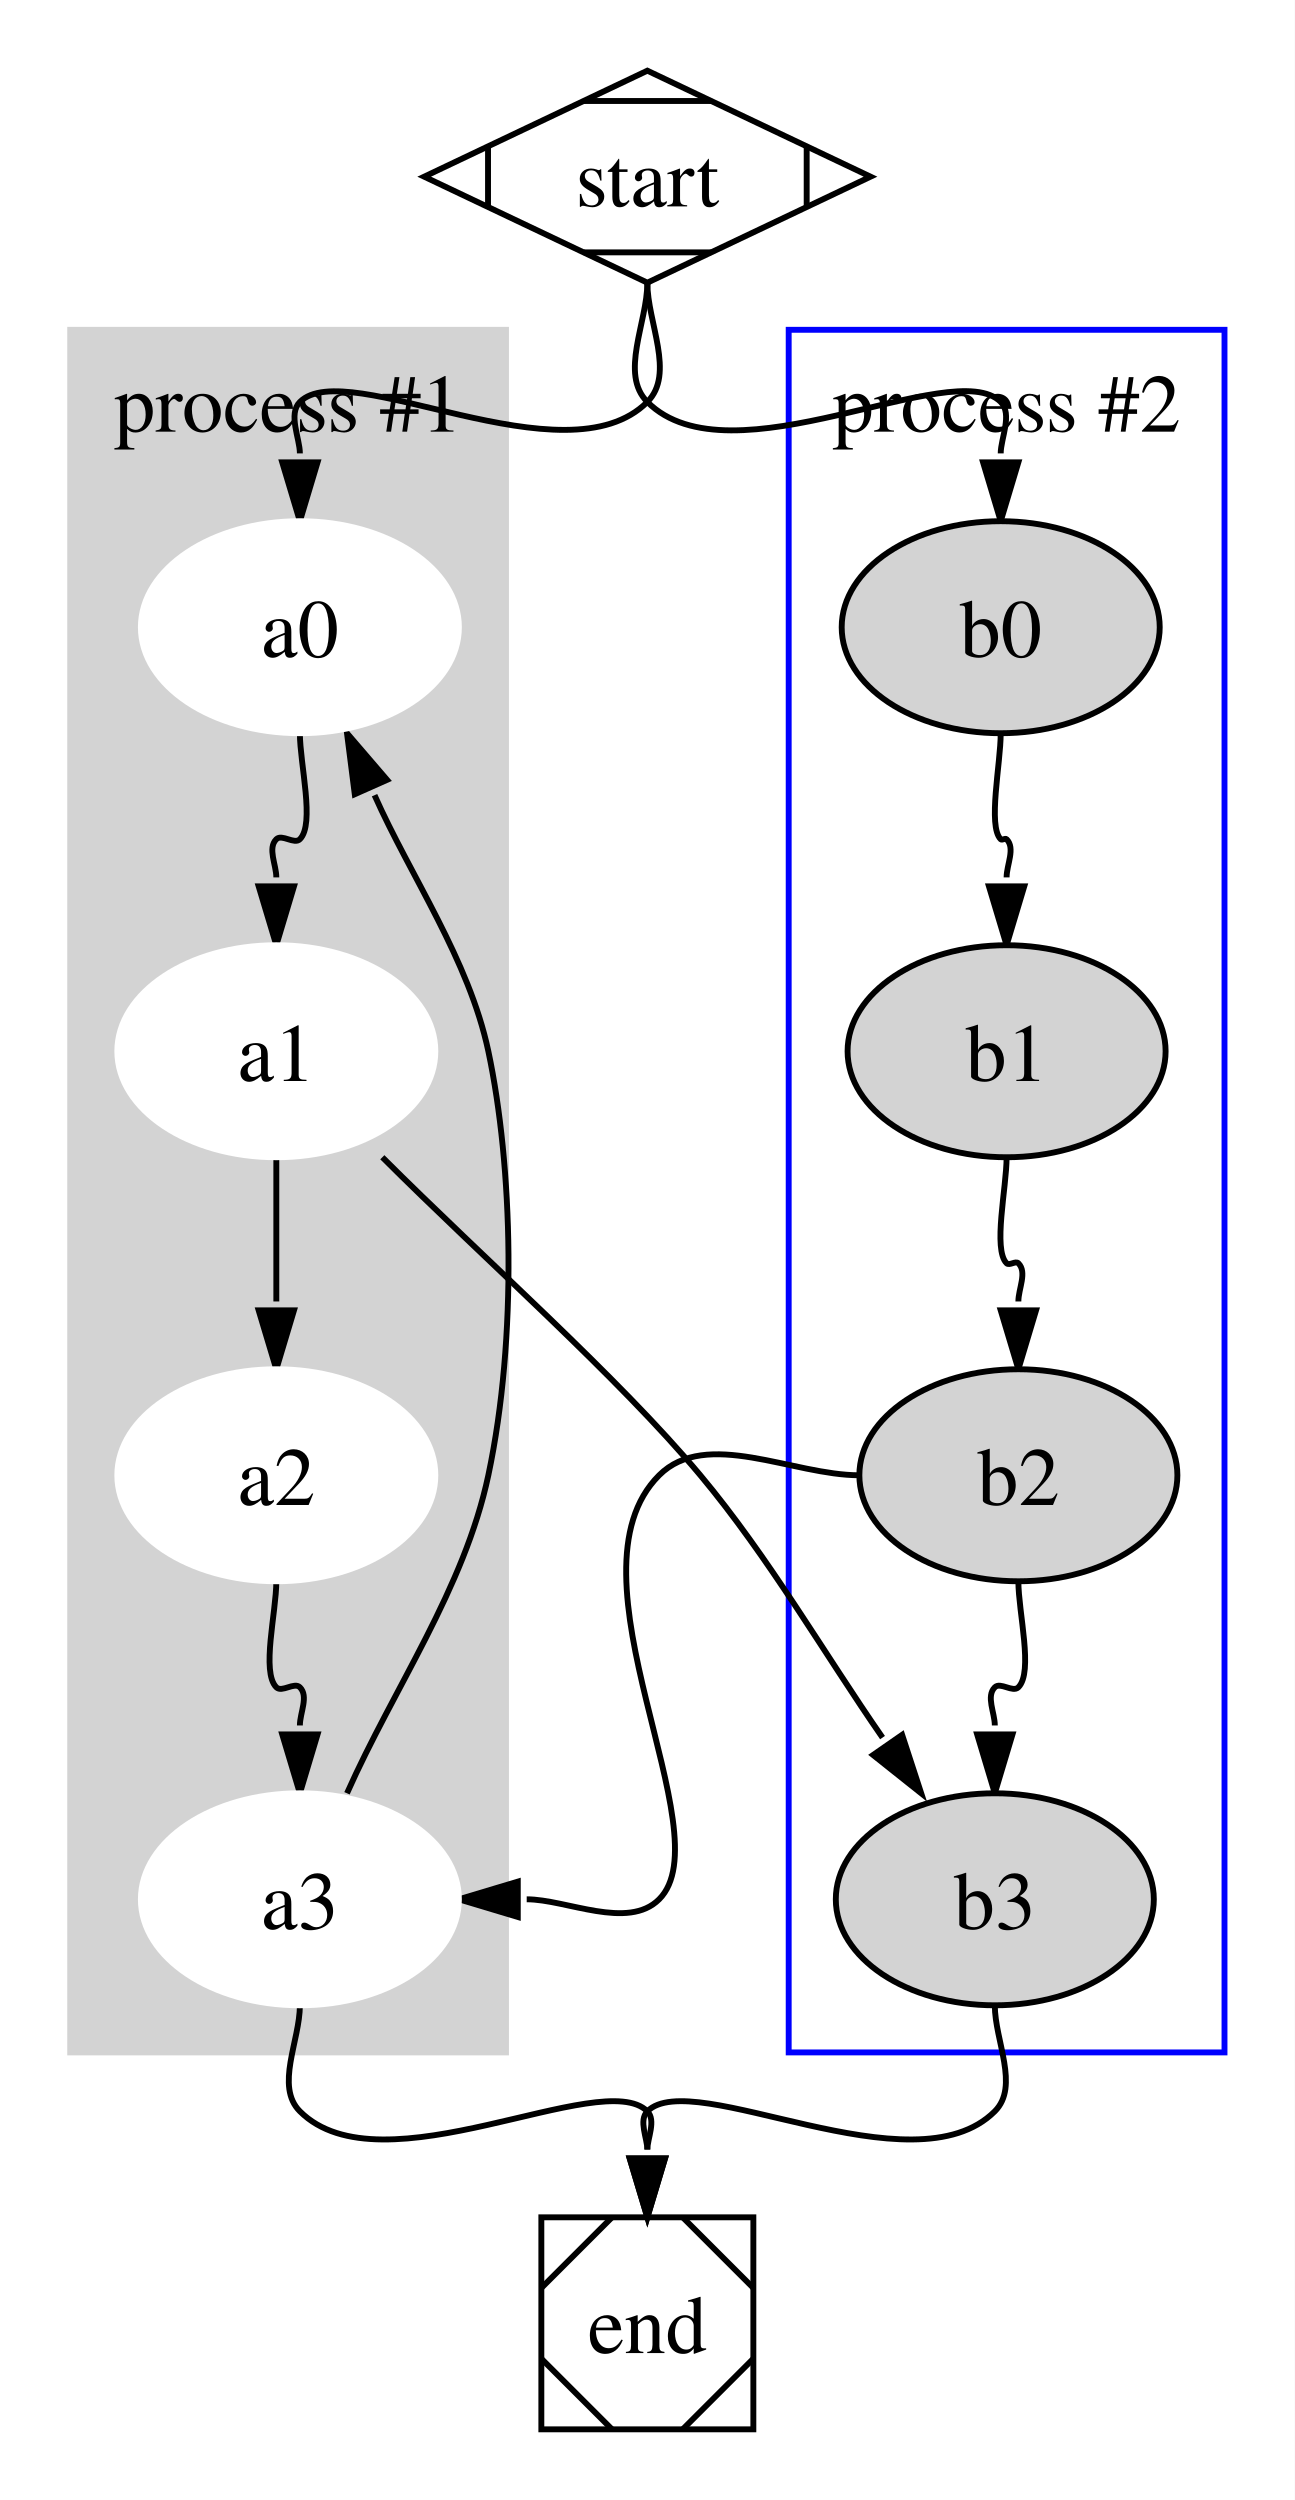
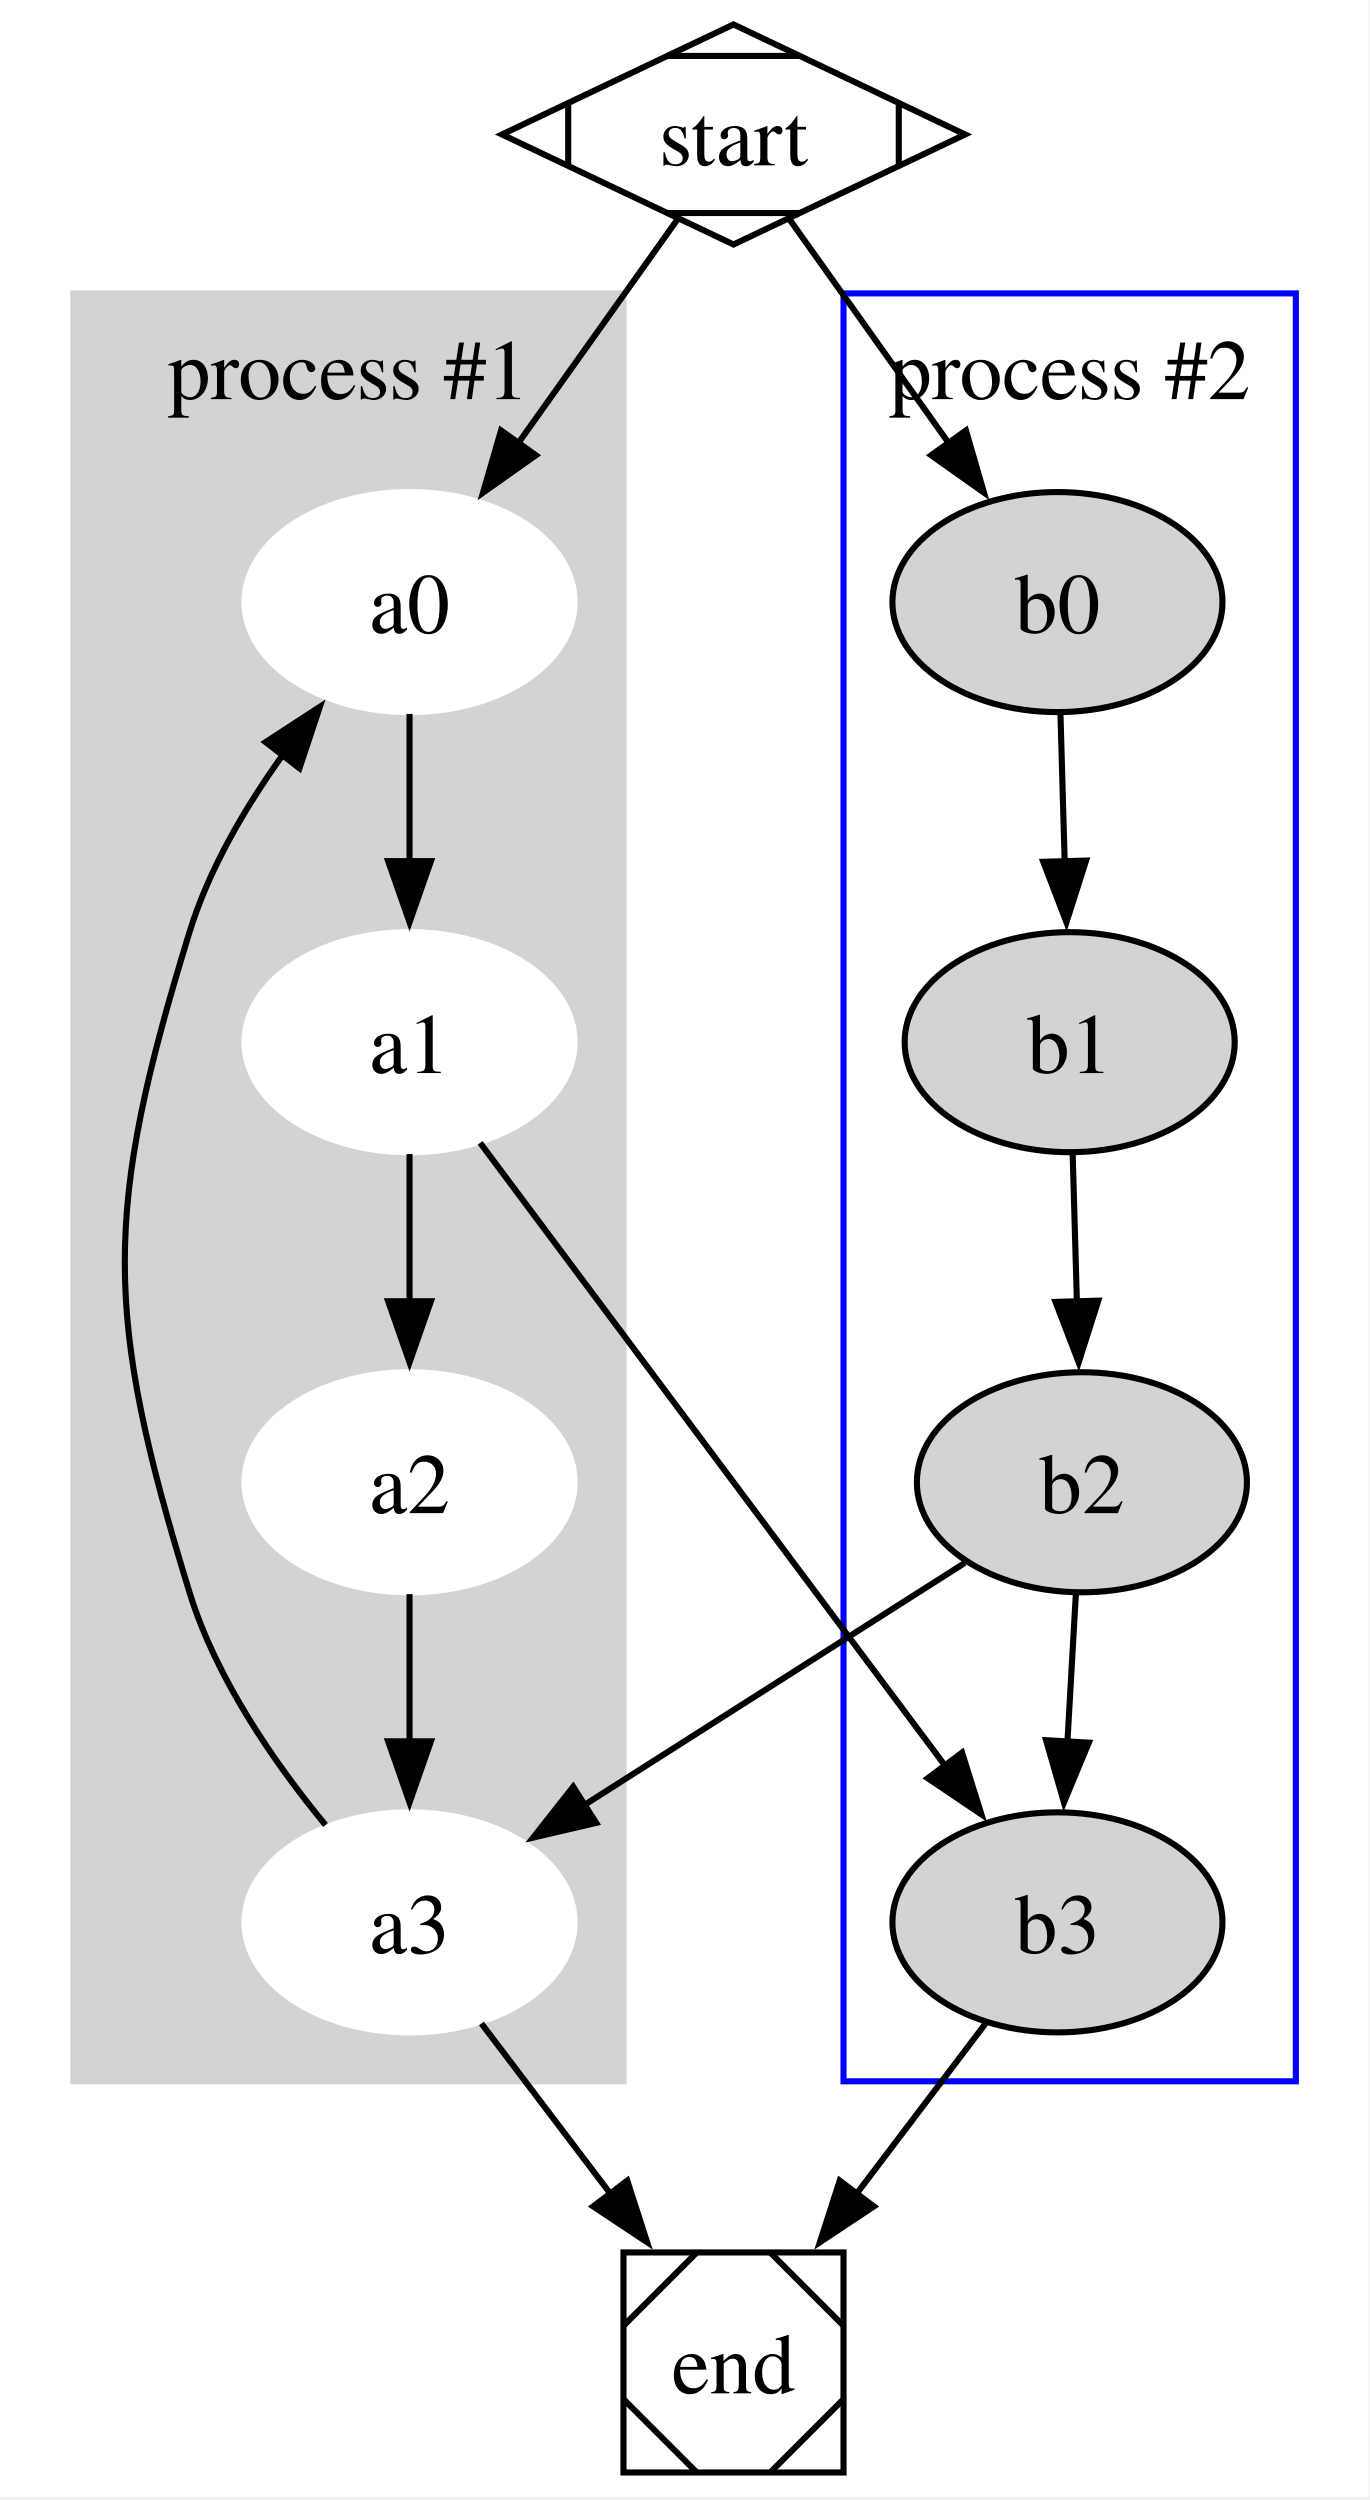
- <svg xmlns="http://www.w3.org/2000/svg" width="219.84pt" height="424.5pt" viewBox="0 0 219.84 424.5">
-   <rect x="0" y="0" width="219.84" height="424.5" fill="white" />
-   <g transform="translate(0 424.5004) scale(1 -1)">
-     <rect x="11.92" y="76" width="74" height="292.5" fill="lightgrey" stroke="lightgrey" />
-     <text x="48.92" y="-351.2" transform="scale(1 -1)" text-anchor="middle" font-family="Times,serif" font-size="14" fill="black" textLength="57.357" lengthAdjust="spacing">process #1</text>
-     <rect x="133.92" y="76" width="74" height="292.5" fill="none" stroke="blue" />
-     <text x="170.92" y="-351.2" transform="scale(1 -1)" text-anchor="middle" font-family="Times,serif" font-size="14" fill="black" textLength="57.357" lengthAdjust="spacing">process #2</text>
-     <path d="M 50.92 300 C 50.92 294.7 53.513 284.593 50.92 282 C 49.977 281.057 47.863 282.943 46.92 282 C 45.391 280.471 46.92 277.676 46.92 275.514" fill="none" stroke="black" />
-     <polygon points="46.92,264 49.92,274 43.92,274" fill="black" stroke="black" />
-     <path d="M 46.92 228 C 46.92 222.576 46.92 214.081 46.92 210 C 46.92 207.838 46.92 205.468 46.92 203.514" fill="none" stroke="black" />
-     <polygon points="46.92,192 49.92,202 43.92,202" fill="black" stroke="black" />
-     <path d="M 46.92 156 C 46.92 150.7 44.327 140.593 46.92 138 C 47.863 137.057 49.977 138.943 50.92 138 C 52.449 136.471 50.92 133.676 50.92 131.514" fill="none" stroke="black" />
-     <polygon points="50.92,120 53.92,130 47.92,130" fill="black" stroke="black" />
-     <path d="M 169.92 300 C 169.92 294.85 167.681 284.239 169.92 282 C 170.156 281.764 170.684 282.236 170.92 282 C 172.449 280.471 170.92 277.676 170.92 275.514" fill="none" stroke="black" />
-     <polygon points="170.92,264 173.92,274 167.92,274" fill="black" stroke="black" />
-     <path d="M 170.92 228 C 170.92 222.8 168.563 212.357 170.92 210 C 171.391 209.529 172.449 210.471 172.92 210 C 174.449 208.471 172.92 205.676 172.92 203.514" fill="none" stroke="black" />
-     <polygon points="172.92,192 175.92,202 169.92,202" fill="black" stroke="black" />
-     <path d="M 172.92 156 C 172.92 150.7 175.513 140.593 172.92 138 C 171.977 137.057 169.863 138.943 168.92 138 C 167.391 136.471 168.92 133.676 168.92 131.514" fill="none" stroke="black" />
-     <polygon points="168.92,120 171.92,130 165.92,130" fill="black" stroke="black" />
-     <path d="M 109.92 376.5 C 109.92 369.75 114.693 361.023 109.92 356.25 C 96.014 342.344 58.903 364.233 50.92 356.25 C 48.861 354.191 50.92 350.054 50.92 347.514" fill="none" stroke="black" />
-     <polygon points="50.92,336 53.92,346 47.92,346" fill="black" stroke="black" />
-     <path d="M 109.92 376.5 C 109.92 369.75 105.147 361.023 109.92 356.25 C 124.062 342.108 161.819 364.351 169.92 356.25 C 171.979 354.191 169.92 350.053 169.92 347.514" fill="none" stroke="black" />
-     <polygon points="169.92,336 172.92,346 166.92,346" fill="black" stroke="black" />
-     <path d="M 64.92 228 C 82.137 210.783 104.961 190.701 118.92 174 C 130.513 160.13 139.99 143.659 149.853 129.457" fill="none" stroke="black" />
-     <polygon points="156.42,120 153.18,129.925 148.252,126.503" fill="black" stroke="black" />
-     <path d="M 145.92 174 C 134.587 174 119.934 182.014 111.92 174 C 94.949 157.029 123.055 113.135 111.92 102 C 106.62 96.7 96.156 102 89.434 102" fill="none" stroke="black" />
-     <polygon points="77.92,102 87.92,99 87.92,105" fill="black" stroke="black" />
-     <path d="M 58.92 120 C 66.92 138 78.831 154.731 82.92 174 C 87.902 197.477 87.057 226.504 82.92 246 C 79.628 261.514 69.71 275.723 63.596 289.479" fill="none" stroke="black" />
-     <polygon points="58.92,300 60.24,289.643 65.723,292.08" fill="black" stroke="black" />
-     <path d="M 50.92 84 C 50.92 78 46.677 70.243 50.92 66 C 64.826 52.094 102.202 73.718 109.92 66 C 111.449 64.471 109.92 61.387 109.92 59.514" fill="none" stroke="black" />
-     <polygon points="109.92,48 112.92,58 106.92,58" fill="black" stroke="black" />
-     <path d="M 168.92 84 C 168.92 78 173.163 70.243 168.92 66 C 155.014 52.094 117.638 73.718 109.92 66 C 108.391 64.471 109.92 61.387 109.92 59.514" fill="none" stroke="black" />
-     <polygon points="109.92,48 112.92,58 106.92,58" fill="black" stroke="black" />
-     <ellipse cx="50.92" cy="318" rx="27" ry="18" fill="white" stroke="white" />
-     <text x="50.92" y="-312.95" transform="scale(1 -1)" text-anchor="middle" font-family="Times,serif" font-size="14" fill="black" textLength="12.773" lengthAdjust="spacing">a0</text>
-     <ellipse cx="46.92" cy="246" rx="27" ry="18" fill="white" stroke="white" />
-     <text x="46.92" y="-240.95" transform="scale(1 -1)" text-anchor="middle" font-family="Times,serif" font-size="14" fill="black" textLength="12.773" lengthAdjust="spacing">a1</text>
-     <ellipse cx="46.92" cy="174" rx="27" ry="18" fill="white" stroke="white" />
-     <text x="46.92" y="-168.95" transform="scale(1 -1)" text-anchor="middle" font-family="Times,serif" font-size="14" fill="black" textLength="12.773" lengthAdjust="spacing">a2</text>
-     <ellipse cx="50.92" cy="102" rx="27" ry="18" fill="white" stroke="white" />
-     <text x="50.92" y="-96.95" transform="scale(1 -1)" text-anchor="middle" font-family="Times,serif" font-size="14" fill="black" textLength="12.773" lengthAdjust="spacing">a3</text>
-     <ellipse cx="169.92" cy="318" rx="27" ry="18" fill="lightgrey" stroke="black" />
-     <text x="169.92" y="-312.95" transform="scale(1 -1)" text-anchor="middle" font-family="Times,serif" font-size="14" fill="black" textLength="13.534" lengthAdjust="spacing">b0</text>
-     <ellipse cx="170.92" cy="246" rx="27" ry="18" fill="lightgrey" stroke="black" />
-     <text x="170.92" y="-240.95" transform="scale(1 -1)" text-anchor="middle" font-family="Times,serif" font-size="14" fill="black" textLength="13.534" lengthAdjust="spacing">b1</text>
-     <ellipse cx="172.92" cy="174" rx="27" ry="18" fill="lightgrey" stroke="black" />
-     <text x="172.92" y="-168.95" transform="scale(1 -1)" text-anchor="middle" font-family="Times,serif" font-size="14" fill="black" textLength="13.534" lengthAdjust="spacing">b2</text>
-     <ellipse cx="168.92" cy="102" rx="27" ry="18" fill="lightgrey" stroke="black" />
-     <text x="168.92" y="-96.95" transform="scale(1 -1)" text-anchor="middle" font-family="Times,serif" font-size="14" fill="black" textLength="13.534" lengthAdjust="spacing">b3</text>
-     <polygon points="109.92,412.5 72.027,394.5 109.92,376.5 147.813,394.5" fill="none" stroke="black" />
-     <line x1="82.867" y1="399.649" x2="82.867" y2="389.351" stroke="black" />
-     <line x1="99.081" y1="381.649" x2="120.759" y2="381.649" stroke="black" />
-     <line x1="136.973" y1="389.351" x2="136.973" y2="399.649" stroke="black" />
-     <line x1="120.759" y1="407.351" x2="99.081" y2="407.351" stroke="black" />
-     <text x="109.92" y="-389.451" transform="scale(1 -1)" text-anchor="middle" font-family="Times,serif" font-size="14" fill="black" textLength="23.127" lengthAdjust="spacing">start</text>
-     <polygon points="127.92,48 91.92,48 91.92,12 127.92,12" fill="none" stroke="black" />
-     <line x1="103.92" y1="48" x2="91.92" y2="36" stroke="black" />
-     <line x1="91.92" y1="24" x2="103.92" y2="12" stroke="black" />
-     <line x1="115.92" y1="12" x2="127.92" y2="24" stroke="black" />
-     <line x1="127.92" y1="36" x2="115.92" y2="48" stroke="black" />
-     <text x="109.92" y="-24.95" transform="scale(1 -1)" text-anchor="middle" font-family="Times,serif" font-size="14" fill="black" textLength="19.459" lengthAdjust="spacing">end</text>
+ <svg xmlns="http://www.w3.org/2000/svg" width="224pt" height="409pt" viewBox="0.00 0.00 224.00 409.00">
+   <g id="graph0" class="graph" transform="scale(1 1) rotate(0) translate(4 404.5)">
+     <polygon fill="white" stroke="none" points="-4,4 -4,-404.5 220,-404.5 220,4 -4,4" />
+     <g id="clust1" class="cluster">
+       <polygon fill="lightgrey" stroke="lightgrey" points="8,-64 8,-356.5 98,-356.5 98,-64 8,-64" />
+       <text xml:space="preserve" text-anchor="middle" x="53" y="-339.2" font-family="Times,serif" font-size="14.00">process #1</text>
+     </g>
+     <g id="clust2" class="cluster">
+       <polygon fill="none" stroke="blue" points="134,-64 134,-356.5 208,-356.5 208,-64 134,-64" />
+       <text xml:space="preserve" text-anchor="middle" x="171" y="-339.2" font-family="Times,serif" font-size="14.00">process #2</text>
+     </g>
+     <g id="node1" class="node">
+       <ellipse fill="white" stroke="white" cx="63" cy="-306" rx="27" ry="18" />
+       <text xml:space="preserve" text-anchor="middle" x="63" y="-300.95" font-family="Times,serif" font-size="14.00">a0</text>
+     </g>
+     <g id="node2" class="node">
+       <ellipse fill="white" stroke="white" cx="63" cy="-234" rx="27" ry="18" />
+       <text xml:space="preserve" text-anchor="middle" x="63" y="-228.95" font-family="Times,serif" font-size="14.00">a1</text>
+     </g>
+     <g id="edge1" class="edge">
+       <path fill="none" stroke="black" d="M63,-287.7C63,-280.41 63,-271.73 63,-263.54" />
+       <polygon fill="black" stroke="black" points="66.5,-263.62 63,-253.62 59.5,-263.62 66.5,-263.62" />
+     </g>
+     <g id="node3" class="node">
+       <ellipse fill="white" stroke="white" cx="63" cy="-162" rx="27" ry="18" />
+       <text xml:space="preserve" text-anchor="middle" x="63" y="-156.95" font-family="Times,serif" font-size="14.00">a2</text>
+     </g>
+     <g id="edge2" class="edge">
+       <path fill="none" stroke="black" d="M63,-215.7C63,-208.41 63,-199.73 63,-191.54" />
+       <polygon fill="black" stroke="black" points="66.5,-191.62 63,-181.62 59.5,-191.62 66.5,-191.62" />
+     </g>
+     <g id="node8" class="node">
+       <ellipse fill="lightgrey" stroke="black" cx="169" cy="-90" rx="27" ry="18" />
+       <text xml:space="preserve" text-anchor="middle" x="169" y="-84.95" font-family="Times,serif" font-size="14.00">b3</text>
+     </g>
+     <g id="edge9" class="edge">
+       <path fill="none" stroke="black" d="M74.55,-217.53C92.86,-192.99 128.75,-144.92 150.63,-115.61" />
+       <polygon fill="black" stroke="black" points="153.39,-117.77 156.56,-107.66 147.78,-113.58 153.39,-117.77" />
+     </g>
+     <g id="node4" class="node">
+       <ellipse fill="white" stroke="white" cx="63" cy="-90" rx="27" ry="18" />
+       <text xml:space="preserve" text-anchor="middle" x="63" y="-84.95" font-family="Times,serif" font-size="14.00">a3</text>
+     </g>
+     <g id="edge3" class="edge">
+       <path fill="none" stroke="black" d="M63,-143.7C63,-136.41 63,-127.73 63,-119.54" />
+       <polygon fill="black" stroke="black" points="66.5,-119.62 63,-109.62 59.5,-119.62 66.5,-119.62" />
+     </g>
+     <g id="edge11" class="edge">
+       <path fill="none" stroke="black" d="M49.25,-105.93C41.04,-115.9 31.38,-129.75 27,-144 12.89,-189.88 12.89,-206.12 27,-252 30.18,-262.35 36.15,-272.49 42.33,-281.09" />
+       <polygon fill="black" stroke="black" points="39.45,-283.09 48.33,-288.87 44.99,-278.81 39.45,-283.09" />
+     </g>
+     <g id="node10" class="node">
+       <polygon fill="none" stroke="black" points="134,-36 98,-36 98,0 134,0 134,-36" />
+       <polyline fill="none" stroke="black" points="110,-36 98,-24" />
+       <polyline fill="none" stroke="black" points="98,-12 110,0" />
+       <polyline fill="none" stroke="black" points="122,0 134,-12" />
+       <polyline fill="none" stroke="black" points="134,-24 122,-36" />
+       <text xml:space="preserve" text-anchor="middle" x="116" y="-12.95" font-family="Times,serif" font-size="14.00">end</text>
+     </g>
+     <g id="edge12" class="edge">
+       <path fill="none" stroke="black" d="M74.76,-73.46C80.98,-65.25 88.79,-54.93 95.94,-45.5" />
+       <polygon fill="black" stroke="black" points="98.62,-47.75 101.87,-37.67 93.04,-43.53 98.62,-47.75" />
+     </g>
+     <g id="node5" class="node">
+       <ellipse fill="lightgrey" stroke="black" cx="169" cy="-306" rx="27" ry="18" />
+       <text xml:space="preserve" text-anchor="middle" x="169" y="-300.95" font-family="Times,serif" font-size="14.00">b0</text>
+     </g>
+     <g id="node6" class="node">
+       <ellipse fill="lightgrey" stroke="black" cx="171" cy="-234" rx="27" ry="18" />
+       <text xml:space="preserve" text-anchor="middle" x="171" y="-228.95" font-family="Times,serif" font-size="14.00">b1</text>
+     </g>
+     <g id="edge4" class="edge">
+       <path fill="none" stroke="black" d="M169.49,-287.7C169.7,-280.41 169.95,-271.73 170.18,-263.54" />
+       <polygon fill="black" stroke="black" points="173.68,-263.71 170.47,-253.62 166.68,-263.51 173.68,-263.71" />
+     </g>
+     <g id="node7" class="node">
+       <ellipse fill="lightgrey" stroke="black" cx="173" cy="-162" rx="27" ry="18" />
+       <text xml:space="preserve" text-anchor="middle" x="173" y="-156.95" font-family="Times,serif" font-size="14.00">b2</text>
+     </g>
+     <g id="edge5" class="edge">
+       <path fill="none" stroke="black" d="M171.49,-215.7C171.7,-208.41 171.95,-199.73 172.18,-191.54" />
+       <polygon fill="black" stroke="black" points="175.68,-191.71 172.47,-181.62 168.68,-191.51 175.68,-191.71" />
+     </g>
+     <g id="edge10" class="edge">
+       <path fill="none" stroke="black" d="M153.84,-148.81C136.65,-137.87 111.18,-121.66 91.58,-109.19" />
+       <polygon fill="black" stroke="black" points="93.53,-106.28 83.22,-103.87 89.78,-112.19 93.53,-106.28" />
+     </g>
+     <g id="edge6" class="edge">
+       <path fill="none" stroke="black" d="M172.01,-143.7C171.59,-136.41 171.1,-127.73 170.63,-119.54" />
+       <polygon fill="black" stroke="black" points="174.13,-119.4 170.06,-109.62 167.14,-119.8 174.13,-119.4" />
+     </g>
+     <g id="edge13" class="edge">
+       <path fill="none" stroke="black" d="M157.24,-73.46C151.02,-65.25 143.21,-54.93 136.06,-45.5" />
+       <polygon fill="black" stroke="black" points="138.96,-43.53 130.13,-37.67 133.38,-47.75 138.96,-43.53" />
+     </g>
+     <g id="node9" class="node">
+       <polygon fill="none" stroke="black" points="116,-400.5 78.12,-382.5 116,-364.5 153.88,-382.5 116,-400.5" />
+       <polyline fill="none" stroke="black" points="88.96,-387.65 88.96,-377.35" />
+       <polyline fill="none" stroke="black" points="105.16,-369.65 126.84,-369.65" />
+       <polyline fill="none" stroke="black" points="143.04,-377.35 143.04,-387.65" />
+       <polyline fill="none" stroke="black" points="126.84,-395.35 105.16,-395.35" />
+       <text xml:space="preserve" text-anchor="middle" x="116" y="-377.45" font-family="Times,serif" font-size="14.00">start</text>
+     </g>
+     <g id="edge7" class="edge">
+       <path fill="none" stroke="black" d="M106.77,-368.52C99.61,-358.46 89.47,-344.2 80.75,-331.95" />
+       <polygon fill="black" stroke="black" points="83.67,-330.02 75.02,-323.9 77.97,-334.08 83.67,-330.02" />
+     </g>
+     <g id="edge8" class="edge">
+       <path fill="none" stroke="black" d="M125.23,-368.52C132.39,-358.46 142.53,-344.2 151.25,-331.95" />
+       <polygon fill="black" stroke="black" points="154.03,-334.08 156.98,-323.9 148.33,-330.02 154.03,-334.08" />
+     </g>
  </g>
</svg>
